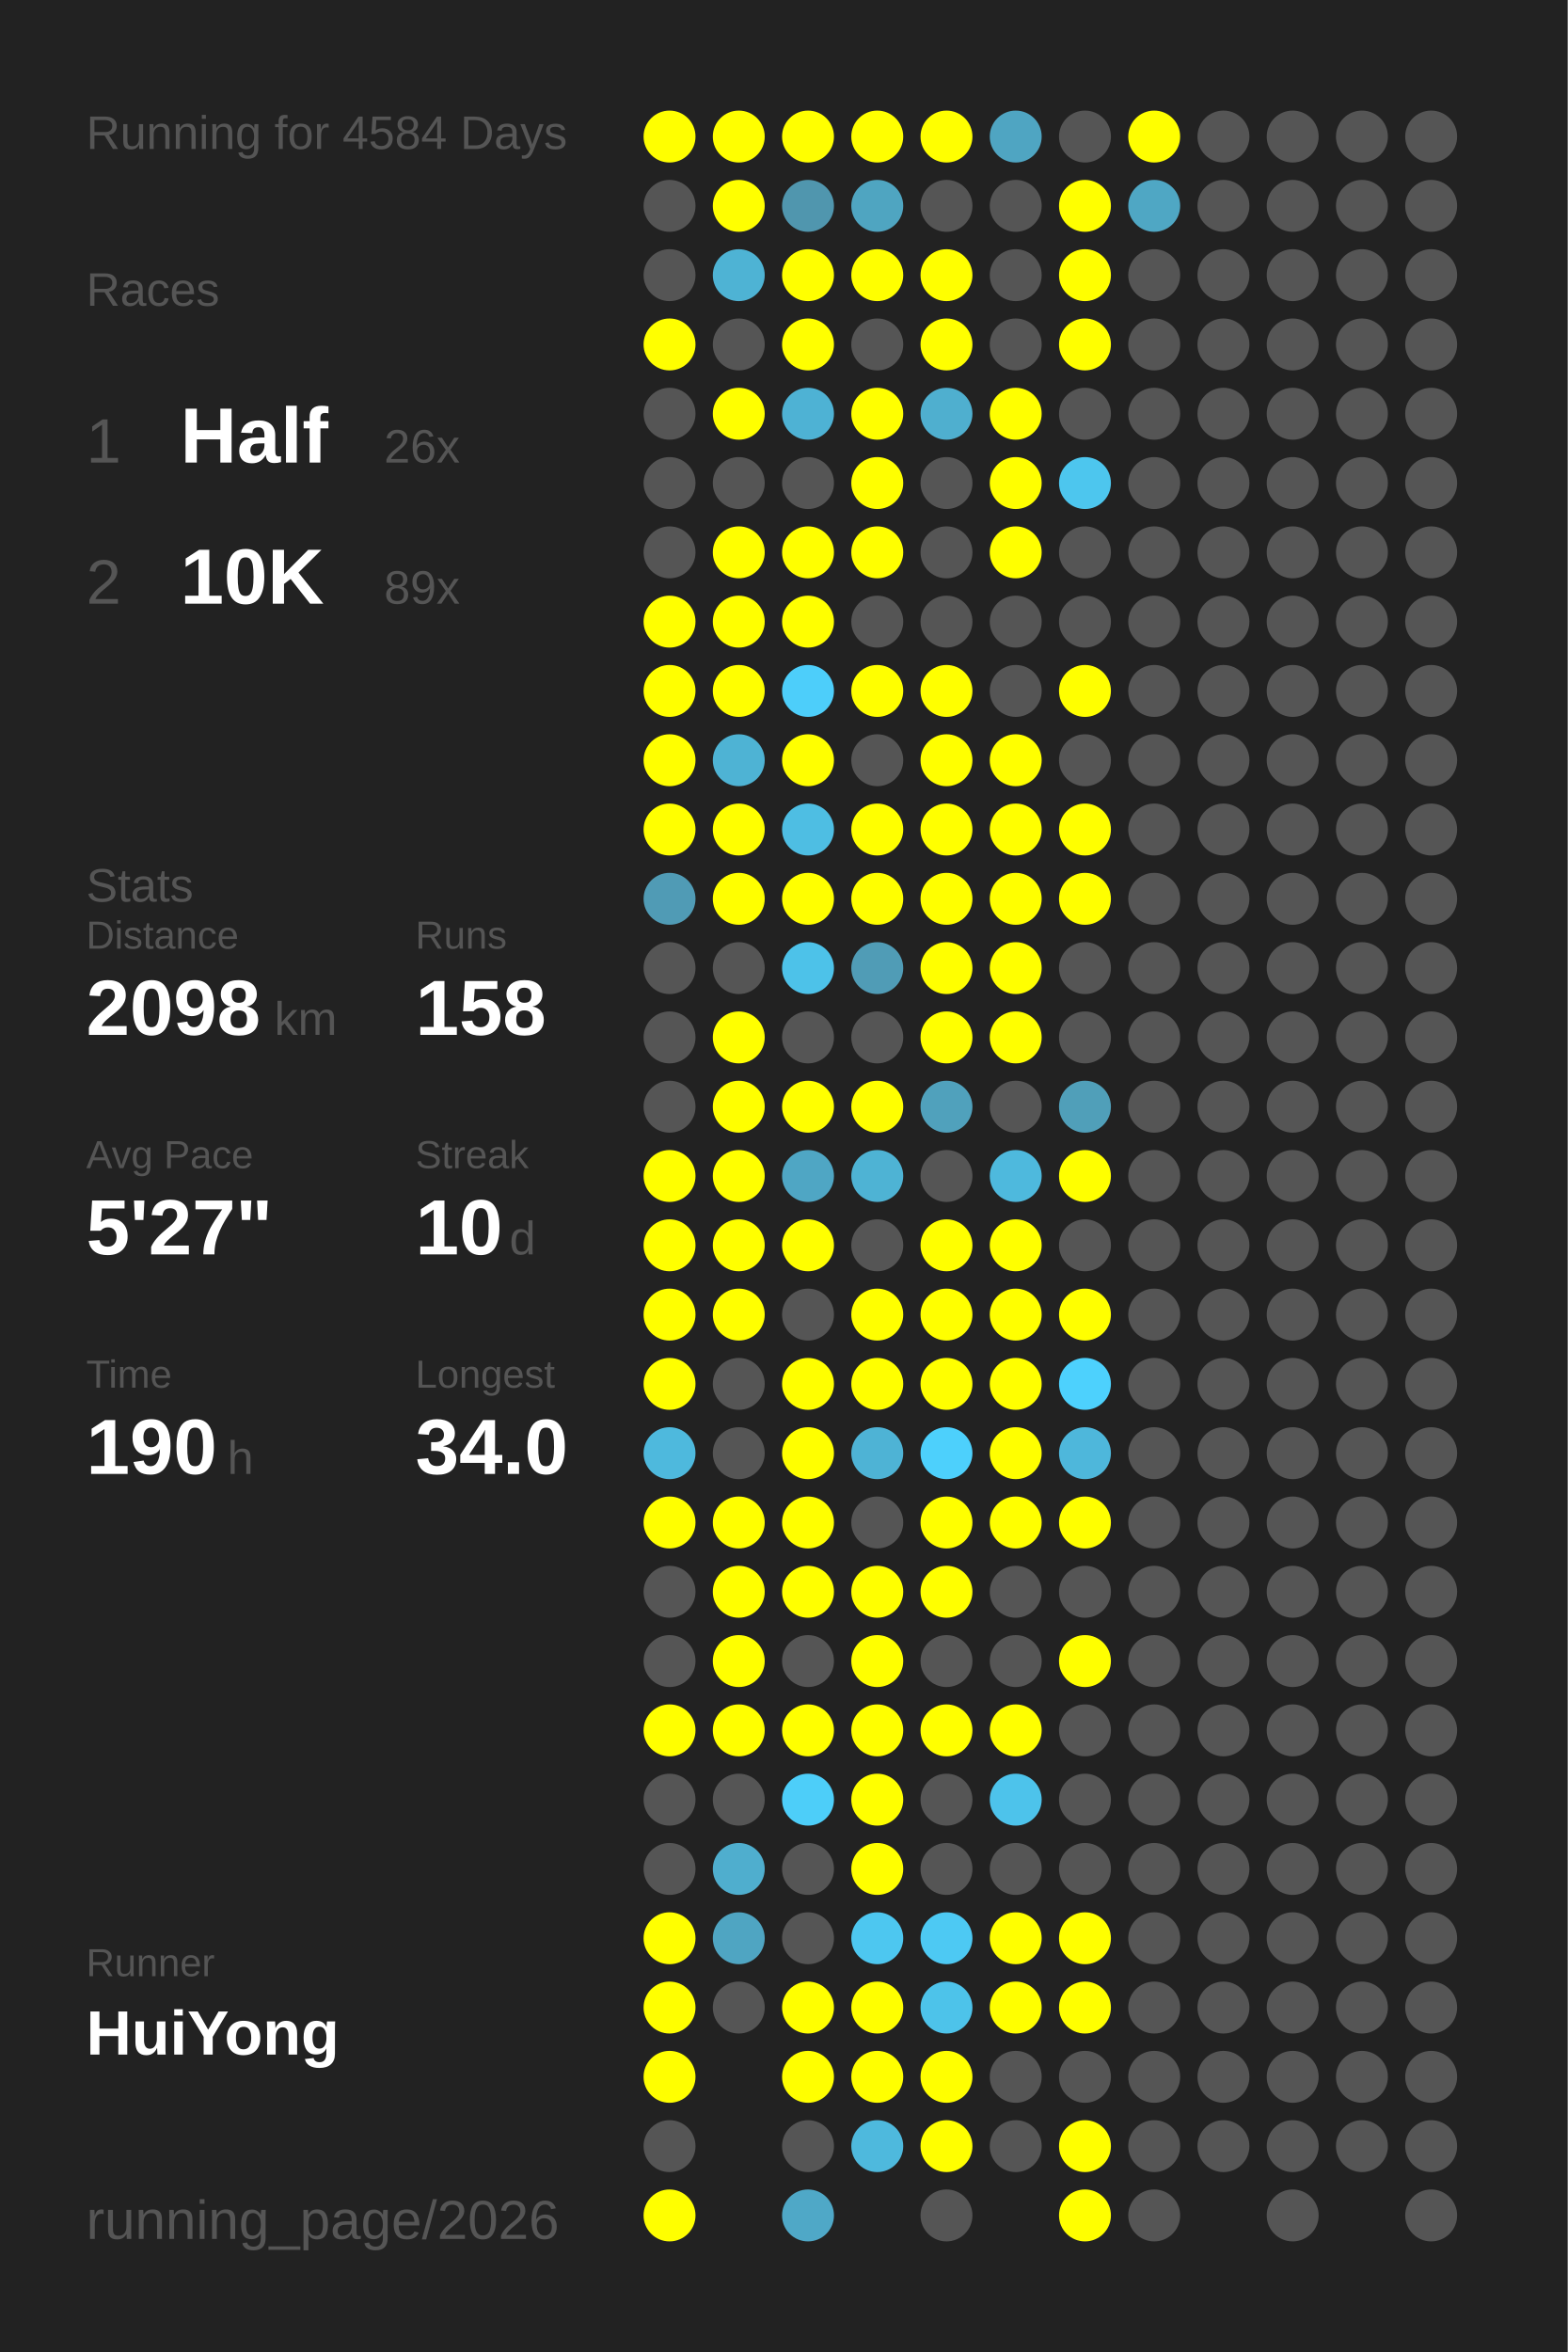
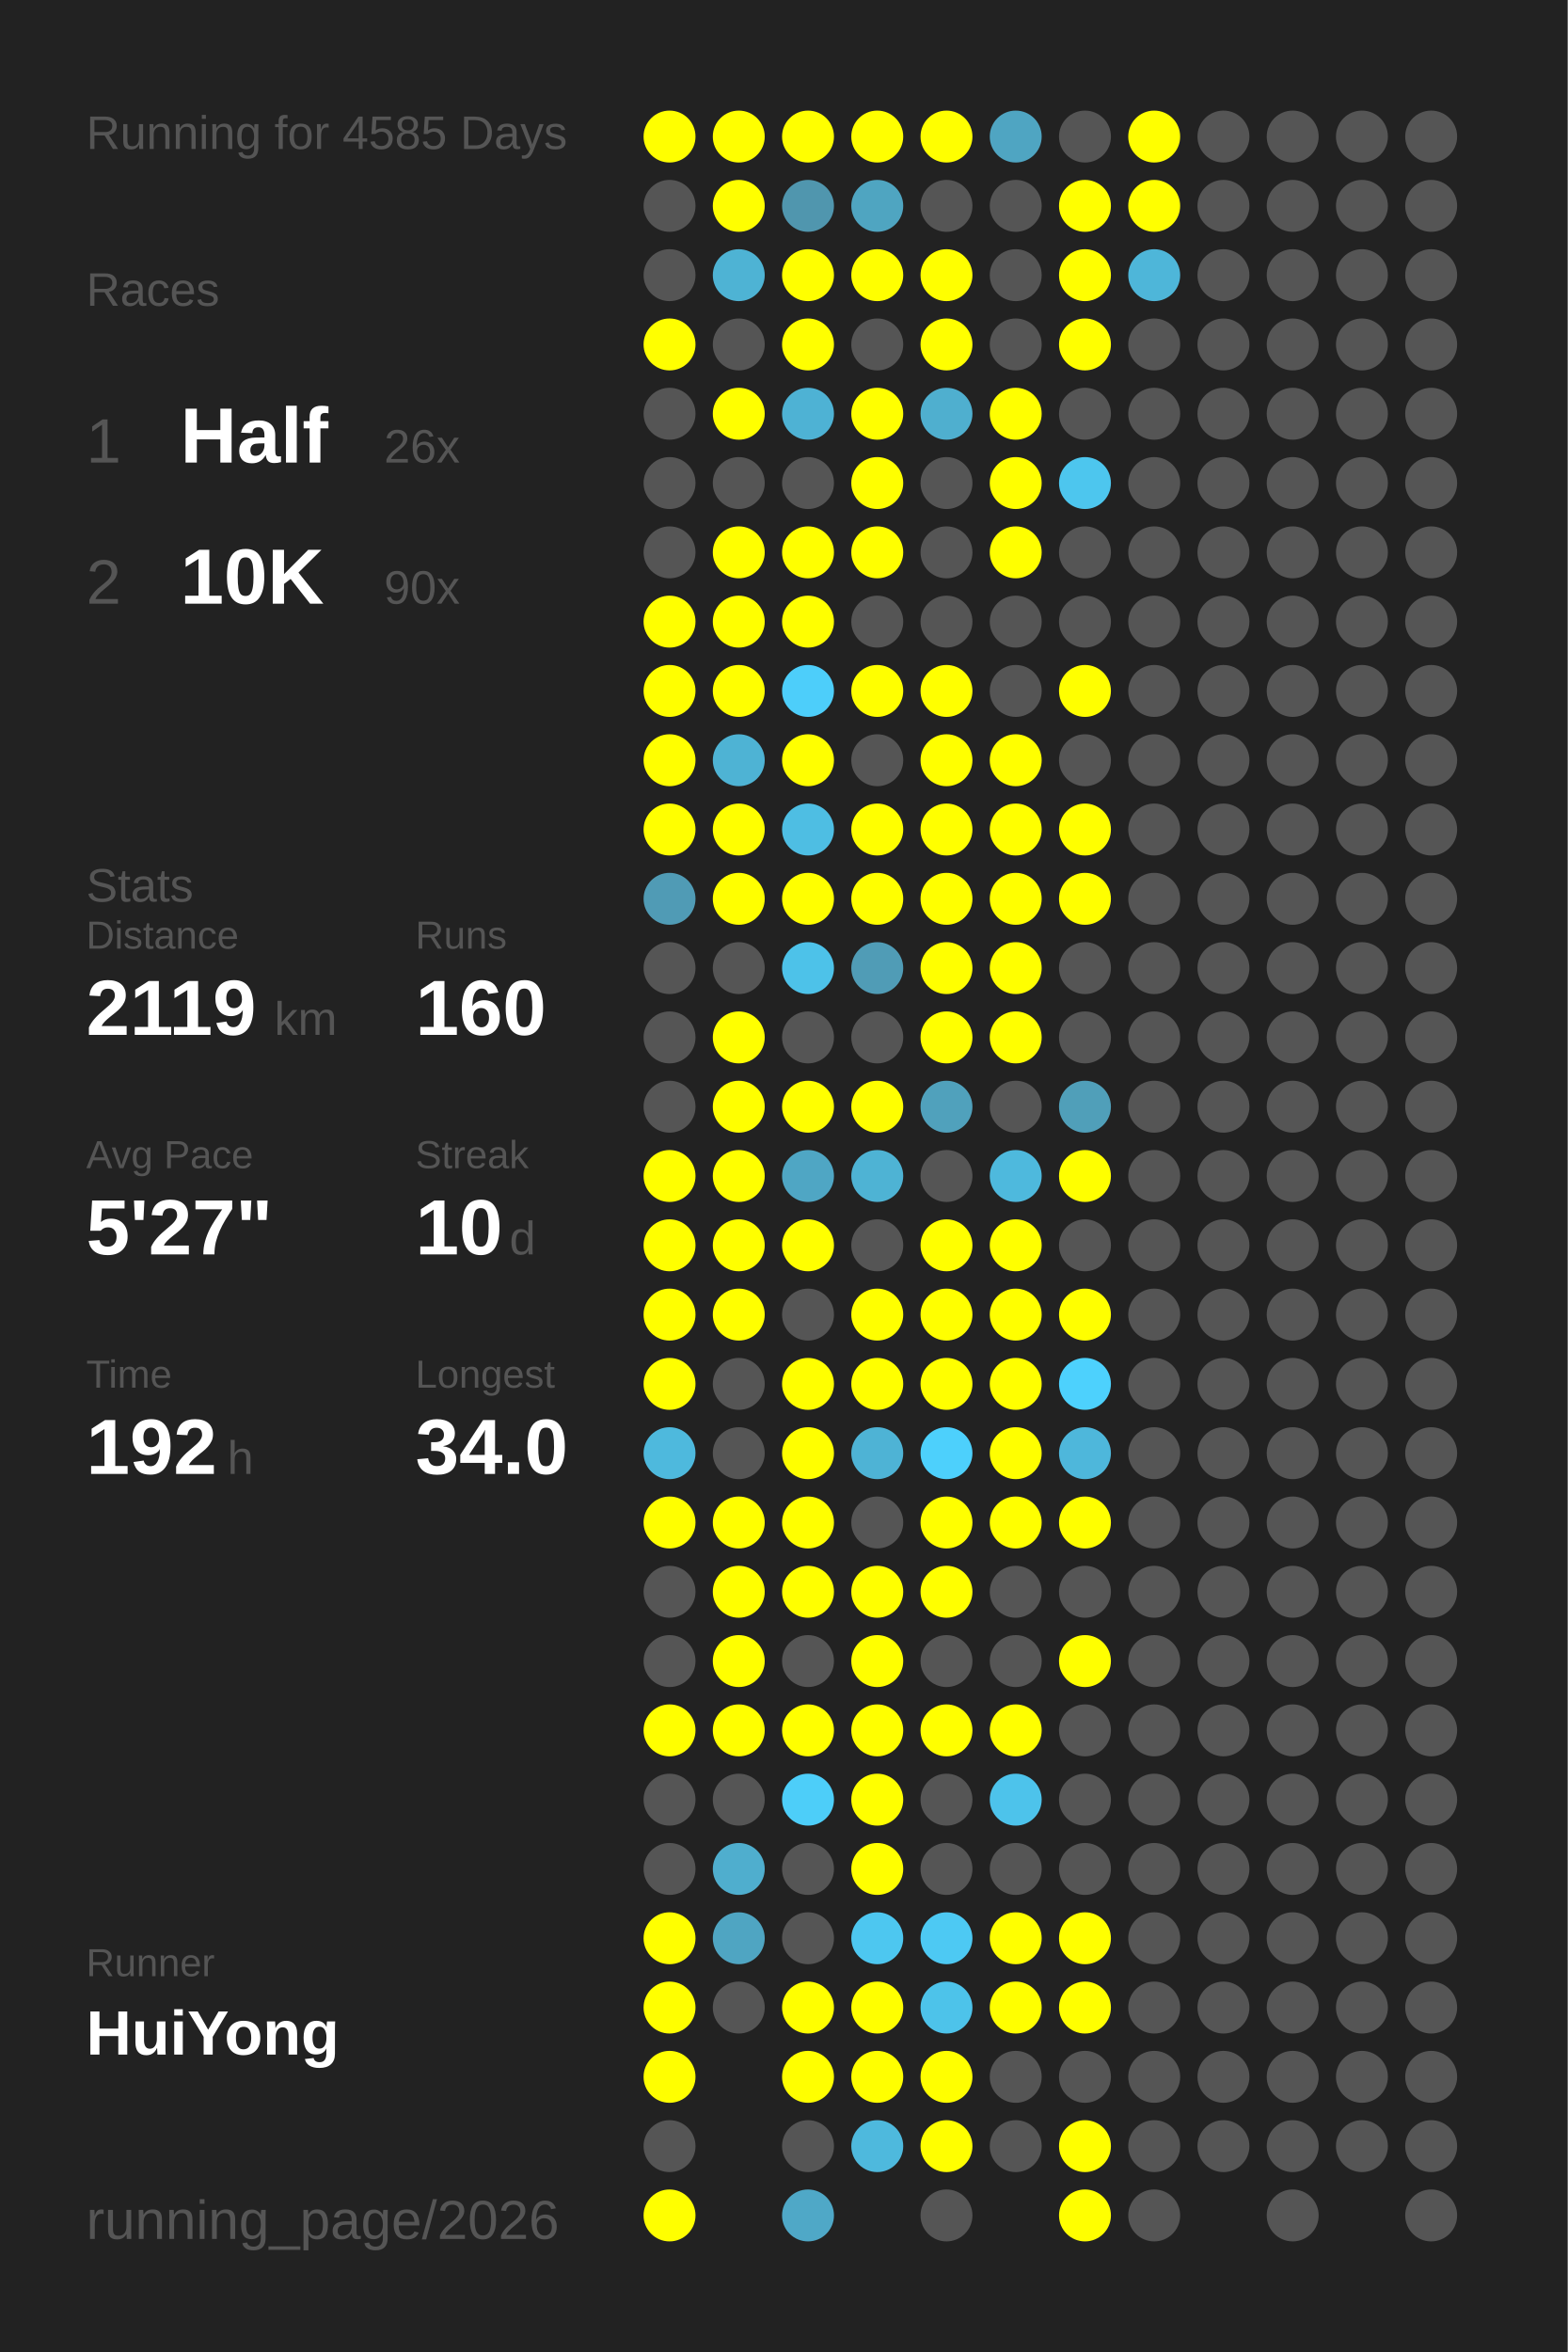
<svg xmlns="http://www.w3.org/2000/svg" baseProfile="full" height="300mm" version="1.1" viewBox="0,0,200,300" width="200mm">
  <defs />
  <rect fill="#222222" height="300" width="200" x="0" y="0" />
-   <text fill="#555555" style="font-size:6px; font-family:Arial;" x="11" y="19">Running for 4584 Days</text>
+   <text fill="#555555" style="font-size:6px; font-family:Arial;" x="11" y="19">Running for 4585 Days</text>
  <text fill="#555555" style="font-size:6px; font-family:Arial;" x="11" y="39">Races</text>
  <text fill="#555555" style="font-size:8px; font-family:Arial;" x="11" y="59">1</text>
  <text fill="#FFFFFF" style="font-size:10px; font-family:Arial; font-weight:bold;" x="23" y="59">Half</text>
  <text fill="#555555" style="font-size:6px; font-family:Arial;" x="49" y="59">26x</text>
  <text fill="#555555" style="font-size:8px; font-family:Arial;" x="11" y="77">2</text>
  <text fill="#FFFFFF" style="font-size:10px; font-family:Arial; font-weight:bold;" x="23" y="77">10K</text>
-   <text fill="#555555" style="font-size:6px; font-family:Arial;" x="49" y="77">89x</text>
+   <text fill="#555555" style="font-size:6px; font-family:Arial;" x="49" y="77">90x</text>
  <text fill="#555555" style="font-size:6px; font-family:Arial;" x="11" y="115">Stats</text>
  <text fill="#555555" style="font-size:5px; font-family:Arial;" x="11" y="121">Distance</text>
-   <text fill="#FFFFFF" style="font-size:10px; font-family:Arial; font-weight:bold;" x="11" y="132">2098</text>
+   <text fill="#FFFFFF" style="font-size:10px; font-family:Arial; font-weight:bold;" x="11" y="132">2119</text>
  <text fill="#555555" style="font-size:6px; font-family:Arial;" x="35" y="132">km</text>
  <text fill="#555555" style="font-size:5px; font-family:Arial;" x="53" y="121">Runs</text>
-   <text fill="#FFFFFF" style="font-size:10px; font-family:Arial; font-weight:bold;" x="53" y="132">158</text>
+   <text fill="#FFFFFF" style="font-size:10px; font-family:Arial; font-weight:bold;" x="53" y="132">160</text>
  <text fill="#555555" style="font-size:5px; font-family:Arial;" x="11" y="149">Avg Pace</text>
  <text fill="#FFFFFF" style="font-size:10px; font-family:Arial; font-weight:bold;" x="11" y="160">5'27"</text>
  <text fill="#555555" style="font-size:5px; font-family:Arial;" x="53" y="149">Streak</text>
  <text fill="#FFFFFF" style="font-size:10px; font-family:Arial; font-weight:bold;" x="53" y="160">10</text>
  <text fill="#555555" style="font-size:6px; font-family:Arial;" x="65" y="160">d</text>
  <text fill="#555555" style="font-size:5px; font-family:Arial;" x="11" y="177">Time</text>
-   <text fill="#FFFFFF" style="font-size:10px; font-family:Arial; font-weight:bold;" x="11" y="188">190</text>
+   <text fill="#FFFFFF" style="font-size:10px; font-family:Arial; font-weight:bold;" x="11" y="188">192</text>
  <text fill="#555555" style="font-size:6px; font-family:Arial;" x="29" y="188">h</text>
  <text fill="#555555" style="font-size:5px; font-family:Arial;" x="53" y="177">Longest</text>
  <text fill="#FFFFFF" style="font-size:10px; font-family:Arial; font-weight:bold;" x="53" y="188">34.0</text>
  <text fill="#555555" style="font-size:5px; font-family:Arial;" x="11" y="252.065">Runner</text>
  <text fill="#FFFFFF" style="font-size:8px; font-family:Arial; font-weight:bold;" x="11" y="262.065">HuiYong</text>
  <text fill="#555555" style="font-size:7px; font-family:Arial;" x="11" y="285.581">running_page/2026</text>
  <circle cx="85.417" cy="17.419" fill="#FFFF00" r="3.312" />
  <circle cx="85.417" cy="26.258" fill="#555555" r="3.312" />
  <circle cx="85.417" cy="35.097" fill="#555555" r="3.312" />
  <circle cx="85.417" cy="43.935" fill="#FFFF00" r="3.312" />
  <circle cx="85.417" cy="52.774" fill="#555555" r="3.312" />
  <circle cx="85.417" cy="61.613" fill="#555555" r="3.312" />
  <circle cx="85.417" cy="70.452" fill="#555555" r="3.312" />
  <circle cx="85.417" cy="79.29" fill="#FFFF00" r="3.312" />
  <circle cx="85.417" cy="88.129" fill="#FFFF00" r="3.312" />
  <circle cx="85.417" cy="96.968" fill="#FFFF00" r="3.312" />
  <circle cx="85.417" cy="105.806" fill="#FFFF00" r="3.312" />
  <circle cx="85.417" cy="114.645" fill="#509bb5" r="3.312" />
  <circle cx="85.417" cy="123.484" fill="#555555" r="3.312" />
  <circle cx="85.417" cy="132.323" fill="#555555" r="3.312" />
  <circle cx="85.417" cy="141.161" fill="#555555" r="3.312" />
  <circle cx="85.417" cy="150" fill="#FFFF00" r="3.312" />
  <circle cx="85.417" cy="158.839" fill="#FFFF00" r="3.312" />
  <circle cx="85.417" cy="167.677" fill="#FFFF00" r="3.312" />
  <circle cx="85.417" cy="176.516" fill="#FFFF00" r="3.312" />
  <circle cx="85.417" cy="185.355" fill="#4eb9dd" r="3.312" />
  <circle cx="85.417" cy="194.194" fill="#FFFF00" r="3.312" />
  <circle cx="85.417" cy="203.032" fill="#555555" r="3.312" />
  <circle cx="85.417" cy="211.871" fill="#555555" r="3.312" />
  <circle cx="85.417" cy="220.71" fill="#FFFF00" r="3.312" />
  <circle cx="85.417" cy="229.548" fill="#555555" r="3.312" />
  <circle cx="85.417" cy="238.387" fill="#555555" r="3.312" />
  <circle cx="85.417" cy="247.226" fill="#FFFF00" r="3.312" />
  <circle cx="85.417" cy="256.065" fill="#FFFF00" r="3.312" />
  <circle cx="85.417" cy="264.903" fill="#FFFF00" r="3.312" />
  <circle cx="85.417" cy="273.742" fill="#555555" r="3.312" />
  <circle cx="85.417" cy="282.581" fill="#FFFF00" r="3.312" />
  <circle cx="94.25" cy="17.419" fill="#FFFF00" r="3.312" />
  <circle cx="94.25" cy="26.258" fill="#FFFF00" r="3.312" />
  <circle cx="94.25" cy="35.097" fill="#4eb3d4" r="3.312" />
  <circle cx="94.25" cy="43.935" fill="#555555" r="3.312" />
  <circle cx="94.25" cy="52.774" fill="#FFFF00" r="3.312" />
  <circle cx="94.25" cy="61.613" fill="#555555" r="3.312" />
  <circle cx="94.25" cy="70.452" fill="#FFFF00" r="3.312" />
  <circle cx="94.25" cy="79.29" fill="#FFFF00" r="3.312" />
  <circle cx="94.25" cy="88.129" fill="#FFFF00" r="3.312" />
  <circle cx="94.25" cy="96.968" fill="#4eb3d4" r="3.312" />
  <circle cx="94.25" cy="105.806" fill="#FFFF00" r="3.312" />
  <circle cx="94.25" cy="114.645" fill="#FFFF00" r="3.312" />
  <circle cx="94.25" cy="123.484" fill="#555555" r="3.312" />
  <circle cx="94.25" cy="132.323" fill="#FFFF00" r="3.312" />
  <circle cx="94.25" cy="141.161" fill="#FFFF00" r="3.312" />
  <circle cx="94.25" cy="150" fill="#FFFF00" r="3.312" />
  <circle cx="94.25" cy="158.839" fill="#FFFF00" r="3.312" />
  <circle cx="94.25" cy="167.677" fill="#FFFF00" r="3.312" />
  <circle cx="94.25" cy="176.516" fill="#555555" r="3.312" />
  <circle cx="94.25" cy="185.355" fill="#555555" r="3.312" />
  <circle cx="94.25" cy="194.194" fill="#FFFF00" r="3.312" />
  <circle cx="94.25" cy="203.032" fill="#FFFF00" r="3.312" />
  <circle cx="94.25" cy="211.871" fill="#FFFF00" r="3.312" />
  <circle cx="94.25" cy="220.71" fill="#FFFF00" r="3.312" />
  <circle cx="94.25" cy="229.548" fill="#555555" r="3.312" />
  <circle cx="94.25" cy="238.387" fill="#4faece" r="3.312" />
  <circle cx="94.25" cy="247.226" fill="#4fa5c2" r="3.312" />
  <circle cx="94.25" cy="256.065" fill="#555555" r="3.312" />
  <circle cx="103.083" cy="17.419" fill="#FFFF00" r="3.312" />
  <circle cx="103.083" cy="26.258" fill="#5096ae" r="3.312" />
  <circle cx="103.083" cy="35.097" fill="#FFFF00" r="3.312" />
  <circle cx="103.083" cy="43.935" fill="#FFFF00" r="3.312" />
  <circle cx="103.083" cy="52.774" fill="#4eb2d4" r="3.312" />
  <circle cx="103.083" cy="61.613" fill="#555555" r="3.312" />
  <circle cx="103.083" cy="70.452" fill="#FFFF00" r="3.312" />
  <circle cx="103.083" cy="79.29" fill="#FFFF00" r="3.312" />
  <circle cx="103.083" cy="88.129" fill="#4dcefa" r="3.312" />
  <circle cx="103.083" cy="96.968" fill="#FFFF00" r="3.312" />
  <circle cx="103.083" cy="105.806" fill="#4ebee3" r="3.312" />
  <circle cx="103.083" cy="114.645" fill="#FFFF00" r="3.312" />
  <circle cx="103.083" cy="123.484" fill="#4dc2e9" r="3.312" />
  <circle cx="103.083" cy="132.323" fill="#555555" r="3.312" />
  <circle cx="103.083" cy="141.161" fill="#FFFF00" r="3.312" />
  <circle cx="103.083" cy="150" fill="#4fa6c4" r="3.312" />
  <circle cx="103.083" cy="158.839" fill="#FFFF00" r="3.312" />
  <circle cx="103.083" cy="167.677" fill="#555555" r="3.312" />
  <circle cx="103.083" cy="176.516" fill="#FFFF00" r="3.312" />
  <circle cx="103.083" cy="185.355" fill="#FFFF00" r="3.312" />
  <circle cx="103.083" cy="194.194" fill="#FFFF00" r="3.312" />
  <circle cx="103.083" cy="203.032" fill="#FFFF00" r="3.312" />
  <circle cx="103.083" cy="211.871" fill="#555555" r="3.312" />
  <circle cx="103.083" cy="220.71" fill="#FFFF00" r="3.312" />
  <circle cx="103.083" cy="229.548" fill="#4dcef9" r="3.312" />
  <circle cx="103.083" cy="238.387" fill="#555555" r="3.312" />
  <circle cx="103.083" cy="247.226" fill="#555555" r="3.312" />
  <circle cx="103.083" cy="256.065" fill="#FFFF00" r="3.312" />
  <circle cx="103.083" cy="264.903" fill="#FFFF00" r="3.312" />
  <circle cx="103.083" cy="273.742" fill="#555555" r="3.312" />
  <circle cx="103.083" cy="282.581" fill="#4fa8c7" r="3.312" />
  <circle cx="111.917" cy="17.419" fill="#FFFF00" r="3.312" />
  <circle cx="111.917" cy="26.258" fill="#4fa5c1" r="3.312" />
  <circle cx="111.917" cy="35.097" fill="#FFFF00" r="3.312" />
  <circle cx="111.917" cy="43.935" fill="#555555" r="3.312" />
  <circle cx="111.917" cy="52.774" fill="#FFFF00" r="3.312" />
  <circle cx="111.917" cy="61.613" fill="#FFFF00" r="3.312" />
  <circle cx="111.917" cy="70.452" fill="#FFFF00" r="3.312" />
  <circle cx="111.917" cy="79.29" fill="#555555" r="3.312" />
  <circle cx="111.917" cy="88.129" fill="#FFFF00" r="3.312" />
  <circle cx="111.917" cy="96.968" fill="#555555" r="3.312" />
  <circle cx="111.917" cy="105.806" fill="#FFFF00" r="3.312" />
  <circle cx="111.917" cy="114.645" fill="#FFFF00" r="3.312" />
  <circle cx="111.917" cy="123.484" fill="#509cb6" r="3.312" />
  <circle cx="111.917" cy="132.323" fill="#555555" r="3.312" />
  <circle cx="111.917" cy="141.161" fill="#FFFF00" r="3.312" />
  <circle cx="111.917" cy="150" fill="#4eb3d4" r="3.312" />
  <circle cx="111.917" cy="158.839" fill="#555555" r="3.312" />
  <circle cx="111.917" cy="167.677" fill="#FFFF00" r="3.312" />
  <circle cx="111.917" cy="176.516" fill="#FFFF00" r="3.312" />
  <circle cx="111.917" cy="185.355" fill="#4eb3d5" r="3.312" />
  <circle cx="111.917" cy="194.194" fill="#555555" r="3.312" />
  <circle cx="111.917" cy="203.032" fill="#FFFF00" r="3.312" />
  <circle cx="111.917" cy="211.871" fill="#FFFF00" r="3.312" />
  <circle cx="111.917" cy="220.71" fill="#FFFF00" r="3.312" />
  <circle cx="111.917" cy="229.548" fill="#FFFF00" r="3.312" />
  <circle cx="111.917" cy="238.387" fill="#FFFF00" r="3.312" />
  <circle cx="111.917" cy="247.226" fill="#4dc7f0" r="3.312" />
  <circle cx="111.917" cy="256.065" fill="#FFFF00" r="3.312" />
  <circle cx="111.917" cy="264.903" fill="#FFFF00" r="3.312" />
  <circle cx="111.917" cy="273.742" fill="#4eb9dd" r="3.312" />
  <circle cx="120.75" cy="17.419" fill="#FFFF00" r="3.312" />
  <circle cx="120.75" cy="26.258" fill="#555555" r="3.312" />
  <circle cx="120.75" cy="35.097" fill="#FFFF00" r="3.312" />
  <circle cx="120.75" cy="43.935" fill="#FFFF00" r="3.312" />
  <circle cx="120.75" cy="52.774" fill="#4fafcf" r="3.312" />
  <circle cx="120.75" cy="61.613" fill="#555555" r="3.312" />
  <circle cx="120.75" cy="70.452" fill="#555555" r="3.312" />
  <circle cx="120.75" cy="79.29" fill="#555555" r="3.312" />
  <circle cx="120.75" cy="88.129" fill="#FFFF00" r="3.312" />
  <circle cx="120.75" cy="96.968" fill="#FFFF00" r="3.312" />
  <circle cx="120.75" cy="105.806" fill="#FFFF00" r="3.312" />
  <circle cx="120.75" cy="114.645" fill="#FFFF00" r="3.312" />
  <circle cx="120.75" cy="123.484" fill="#FFFF00" r="3.312" />
  <circle cx="120.75" cy="132.323" fill="#FFFF00" r="3.312" />
  <circle cx="120.75" cy="141.161" fill="#50a1bc" r="3.312" />
  <circle cx="120.75" cy="150" fill="#555555" r="3.312" />
  <circle cx="120.75" cy="158.839" fill="#FFFF00" r="3.312" />
  <circle cx="120.75" cy="167.677" fill="#FFFF00" r="3.312" />
  <circle cx="120.75" cy="176.516" fill="#FFFF00" r="3.312" />
  <circle cx="120.75" cy="185.355" fill="#4dd0fc" r="3.312" />
  <circle cx="120.75" cy="194.194" fill="#FFFF00" r="3.312" />
  <circle cx="120.75" cy="203.032" fill="#FFFF00" r="3.312" />
  <circle cx="120.75" cy="211.871" fill="#555555" r="3.312" />
  <circle cx="120.75" cy="220.71" fill="#FFFF00" r="3.312" />
  <circle cx="120.75" cy="229.548" fill="#555555" r="3.312" />
  <circle cx="120.75" cy="238.387" fill="#555555" r="3.312" />
  <circle cx="120.75" cy="247.226" fill="#4dc9f3" r="3.312" />
  <circle cx="120.75" cy="256.065" fill="#4dc3ea" r="3.312" />
  <circle cx="120.75" cy="264.903" fill="#FFFF00" r="3.312" />
  <circle cx="120.75" cy="273.742" fill="#FFFF00" r="3.312" />
  <circle cx="120.75" cy="282.581" fill="#555555" r="3.312" />
  <circle cx="129.583" cy="17.419" fill="#4fa5c2" r="3.312" />
  <circle cx="129.583" cy="26.258" fill="#555555" r="3.312" />
  <circle cx="129.583" cy="35.097" fill="#555555" r="3.312" />
  <circle cx="129.583" cy="43.935" fill="#555555" r="3.312" />
  <circle cx="129.583" cy="52.774" fill="#FFFF00" r="3.312" />
  <circle cx="129.583" cy="61.613" fill="#FFFF00" r="3.312" />
  <circle cx="129.583" cy="70.452" fill="#FFFF00" r="3.312" />
  <circle cx="129.583" cy="79.29" fill="#555555" r="3.312" />
  <circle cx="129.583" cy="88.129" fill="#555555" r="3.312" />
  <circle cx="129.583" cy="96.968" fill="#FFFF00" r="3.312" />
  <circle cx="129.583" cy="105.806" fill="#FFFF00" r="3.312" />
  <circle cx="129.583" cy="114.645" fill="#FFFF00" r="3.312" />
  <circle cx="129.583" cy="123.484" fill="#FFFF00" r="3.312" />
  <circle cx="129.583" cy="132.323" fill="#FFFF00" r="3.312" />
  <circle cx="129.583" cy="141.161" fill="#555555" r="3.312" />
  <circle cx="129.583" cy="150" fill="#4eb9dd" r="3.312" />
  <circle cx="129.583" cy="158.839" fill="#FFFF00" r="3.312" />
  <circle cx="129.583" cy="167.677" fill="#FFFF00" r="3.312" />
  <circle cx="129.583" cy="176.516" fill="#FFFF00" r="3.312" />
  <circle cx="129.583" cy="185.355" fill="#FFFF00" r="3.312" />
  <circle cx="129.583" cy="194.194" fill="#FFFF00" r="3.312" />
  <circle cx="129.583" cy="203.032" fill="#555555" r="3.312" />
  <circle cx="129.583" cy="211.871" fill="#555555" r="3.312" />
  <circle cx="129.583" cy="220.71" fill="#FFFF00" r="3.312" />
  <circle cx="129.583" cy="229.548" fill="#4dc3eb" r="3.312" />
  <circle cx="129.583" cy="238.387" fill="#555555" r="3.312" />
  <circle cx="129.583" cy="247.226" fill="#FFFF00" r="3.312" />
  <circle cx="129.583" cy="256.065" fill="#FFFF00" r="3.312" />
  <circle cx="129.583" cy="264.903" fill="#555555" r="3.312" />
  <circle cx="129.583" cy="273.742" fill="#555555" r="3.312" />
  <circle cx="138.417" cy="17.419" fill="#555555" r="3.312" />
  <circle cx="138.417" cy="26.258" fill="#FFFF00" r="3.312" />
  <circle cx="138.417" cy="35.097" fill="#FFFF00" r="3.312" />
  <circle cx="138.417" cy="43.935" fill="#FFFF00" r="3.312" />
  <circle cx="138.417" cy="52.774" fill="#555555" r="3.312" />
  <circle cx="138.417" cy="61.613" fill="#4dc6ee" r="3.312" />
  <circle cx="138.417" cy="70.452" fill="#555555" r="3.312" />
  <circle cx="138.417" cy="79.29" fill="#555555" r="3.312" />
  <circle cx="138.417" cy="88.129" fill="#FFFF00" r="3.312" />
  <circle cx="138.417" cy="96.968" fill="#555555" r="3.312" />
  <circle cx="138.417" cy="105.806" fill="#FFFF00" r="3.312" />
  <circle cx="138.417" cy="114.645" fill="#FFFF00" r="3.312" />
  <circle cx="138.417" cy="123.484" fill="#555555" r="3.312" />
  <circle cx="138.417" cy="132.323" fill="#555555" r="3.312" />
  <circle cx="138.417" cy="141.161" fill="#509fb9" r="3.312" />
  <circle cx="138.417" cy="150" fill="#FFFF00" r="3.312" />
  <circle cx="138.417" cy="158.839" fill="#555555" r="3.312" />
  <circle cx="138.417" cy="167.677" fill="#FFFF00" r="3.312" />
  <circle cx="138.417" cy="176.516" fill="#4dd1fd" r="3.312" />
  <circle cx="138.417" cy="185.355" fill="#4eb7db" r="3.312" />
  <circle cx="138.417" cy="194.194" fill="#FFFF00" r="3.312" />
  <circle cx="138.417" cy="203.032" fill="#555555" r="3.312" />
  <circle cx="138.417" cy="211.871" fill="#FFFF00" r="3.312" />
  <circle cx="138.417" cy="220.71" fill="#555555" r="3.312" />
  <circle cx="138.417" cy="229.548" fill="#555555" r="3.312" />
  <circle cx="138.417" cy="238.387" fill="#555555" r="3.312" />
  <circle cx="138.417" cy="247.226" fill="#FFFF00" r="3.312" />
  <circle cx="138.417" cy="256.065" fill="#FFFF00" r="3.312" />
  <circle cx="138.417" cy="264.903" fill="#555555" r="3.312" />
  <circle cx="138.417" cy="273.742" fill="#FFFF00" r="3.312" />
  <circle cx="138.417" cy="282.581" fill="#FFFF00" r="3.312" />
  <circle cx="147.25" cy="17.419" fill="#FFFF00" r="3.312" />
-   <circle cx="147.25" cy="26.258" fill="#4fa7c4" r="3.312" />
-   <circle cx="147.25" cy="35.097" fill="#555555" r="3.312" />
+   <circle cx="147.25" cy="26.258" fill="#FFFF00" r="3.312" />
+   <circle cx="147.25" cy="35.097" fill="#4eb6d9" r="3.312" />
  <circle cx="147.25" cy="43.935" fill="#555555" r="3.312" />
  <circle cx="147.25" cy="52.774" fill="#555555" r="3.312" />
  <circle cx="147.25" cy="61.613" fill="#555555" r="3.312" />
  <circle cx="147.25" cy="70.452" fill="#555555" r="3.312" />
  <circle cx="147.25" cy="79.29" fill="#555555" r="3.312" />
  <circle cx="147.25" cy="88.129" fill="#555555" r="3.312" />
  <circle cx="147.25" cy="96.968" fill="#555555" r="3.312" />
  <circle cx="147.25" cy="105.806" fill="#555555" r="3.312" />
  <circle cx="147.25" cy="114.645" fill="#555555" r="3.312" />
  <circle cx="147.25" cy="123.484" fill="#555555" r="3.312" />
  <circle cx="147.25" cy="132.323" fill="#555555" r="3.312" />
  <circle cx="147.25" cy="141.161" fill="#555555" r="3.312" />
  <circle cx="147.25" cy="150" fill="#555555" r="3.312" />
  <circle cx="147.25" cy="158.839" fill="#555555" r="3.312" />
  <circle cx="147.25" cy="167.677" fill="#555555" r="3.312" />
  <circle cx="147.25" cy="176.516" fill="#555555" r="3.312" />
  <circle cx="147.25" cy="185.355" fill="#555555" r="3.312" />
  <circle cx="147.25" cy="194.194" fill="#555555" r="3.312" />
  <circle cx="147.25" cy="203.032" fill="#555555" r="3.312" />
  <circle cx="147.25" cy="211.871" fill="#555555" r="3.312" />
  <circle cx="147.25" cy="220.71" fill="#555555" r="3.312" />
  <circle cx="147.25" cy="229.548" fill="#555555" r="3.312" />
  <circle cx="147.25" cy="238.387" fill="#555555" r="3.312" />
  <circle cx="147.25" cy="247.226" fill="#555555" r="3.312" />
  <circle cx="147.25" cy="256.065" fill="#555555" r="3.312" />
  <circle cx="147.25" cy="264.903" fill="#555555" r="3.312" />
  <circle cx="147.25" cy="273.742" fill="#555555" r="3.312" />
  <circle cx="147.25" cy="282.581" fill="#555555" r="3.312" />
  <circle cx="156.083" cy="17.419" fill="#555555" r="3.312" />
  <circle cx="156.083" cy="26.258" fill="#555555" r="3.312" />
  <circle cx="156.083" cy="35.097" fill="#555555" r="3.312" />
  <circle cx="156.083" cy="43.935" fill="#555555" r="3.312" />
  <circle cx="156.083" cy="52.774" fill="#555555" r="3.312" />
  <circle cx="156.083" cy="61.613" fill="#555555" r="3.312" />
  <circle cx="156.083" cy="70.452" fill="#555555" r="3.312" />
  <circle cx="156.083" cy="79.29" fill="#555555" r="3.312" />
  <circle cx="156.083" cy="88.129" fill="#555555" r="3.312" />
  <circle cx="156.083" cy="96.968" fill="#555555" r="3.312" />
  <circle cx="156.083" cy="105.806" fill="#555555" r="3.312" />
  <circle cx="156.083" cy="114.645" fill="#555555" r="3.312" />
  <circle cx="156.083" cy="123.484" fill="#555555" r="3.312" />
  <circle cx="156.083" cy="132.323" fill="#555555" r="3.312" />
  <circle cx="156.083" cy="141.161" fill="#555555" r="3.312" />
  <circle cx="156.083" cy="150" fill="#555555" r="3.312" />
  <circle cx="156.083" cy="158.839" fill="#555555" r="3.312" />
  <circle cx="156.083" cy="167.677" fill="#555555" r="3.312" />
  <circle cx="156.083" cy="176.516" fill="#555555" r="3.312" />
  <circle cx="156.083" cy="185.355" fill="#555555" r="3.312" />
  <circle cx="156.083" cy="194.194" fill="#555555" r="3.312" />
  <circle cx="156.083" cy="203.032" fill="#555555" r="3.312" />
  <circle cx="156.083" cy="211.871" fill="#555555" r="3.312" />
  <circle cx="156.083" cy="220.71" fill="#555555" r="3.312" />
  <circle cx="156.083" cy="229.548" fill="#555555" r="3.312" />
  <circle cx="156.083" cy="238.387" fill="#555555" r="3.312" />
  <circle cx="156.083" cy="247.226" fill="#555555" r="3.312" />
  <circle cx="156.083" cy="256.065" fill="#555555" r="3.312" />
  <circle cx="156.083" cy="264.903" fill="#555555" r="3.312" />
  <circle cx="156.083" cy="273.742" fill="#555555" r="3.312" />
  <circle cx="164.917" cy="17.419" fill="#555555" r="3.312" />
  <circle cx="164.917" cy="26.258" fill="#555555" r="3.312" />
  <circle cx="164.917" cy="35.097" fill="#555555" r="3.312" />
  <circle cx="164.917" cy="43.935" fill="#555555" r="3.312" />
  <circle cx="164.917" cy="52.774" fill="#555555" r="3.312" />
  <circle cx="164.917" cy="61.613" fill="#555555" r="3.312" />
  <circle cx="164.917" cy="70.452" fill="#555555" r="3.312" />
  <circle cx="164.917" cy="79.29" fill="#555555" r="3.312" />
  <circle cx="164.917" cy="88.129" fill="#555555" r="3.312" />
  <circle cx="164.917" cy="96.968" fill="#555555" r="3.312" />
  <circle cx="164.917" cy="105.806" fill="#555555" r="3.312" />
  <circle cx="164.917" cy="114.645" fill="#555555" r="3.312" />
  <circle cx="164.917" cy="123.484" fill="#555555" r="3.312" />
  <circle cx="164.917" cy="132.323" fill="#555555" r="3.312" />
  <circle cx="164.917" cy="141.161" fill="#555555" r="3.312" />
  <circle cx="164.917" cy="150" fill="#555555" r="3.312" />
  <circle cx="164.917" cy="158.839" fill="#555555" r="3.312" />
  <circle cx="164.917" cy="167.677" fill="#555555" r="3.312" />
  <circle cx="164.917" cy="176.516" fill="#555555" r="3.312" />
  <circle cx="164.917" cy="185.355" fill="#555555" r="3.312" />
  <circle cx="164.917" cy="194.194" fill="#555555" r="3.312" />
  <circle cx="164.917" cy="203.032" fill="#555555" r="3.312" />
  <circle cx="164.917" cy="211.871" fill="#555555" r="3.312" />
  <circle cx="164.917" cy="220.71" fill="#555555" r="3.312" />
  <circle cx="164.917" cy="229.548" fill="#555555" r="3.312" />
  <circle cx="164.917" cy="238.387" fill="#555555" r="3.312" />
  <circle cx="164.917" cy="247.226" fill="#555555" r="3.312" />
  <circle cx="164.917" cy="256.065" fill="#555555" r="3.312" />
  <circle cx="164.917" cy="264.903" fill="#555555" r="3.312" />
  <circle cx="164.917" cy="273.742" fill="#555555" r="3.312" />
  <circle cx="164.917" cy="282.581" fill="#555555" r="3.312" />
  <circle cx="173.75" cy="17.419" fill="#555555" r="3.312" />
  <circle cx="173.75" cy="26.258" fill="#555555" r="3.312" />
  <circle cx="173.75" cy="35.097" fill="#555555" r="3.312" />
  <circle cx="173.75" cy="43.935" fill="#555555" r="3.312" />
  <circle cx="173.75" cy="52.774" fill="#555555" r="3.312" />
  <circle cx="173.75" cy="61.613" fill="#555555" r="3.312" />
  <circle cx="173.75" cy="70.452" fill="#555555" r="3.312" />
  <circle cx="173.75" cy="79.29" fill="#555555" r="3.312" />
  <circle cx="173.75" cy="88.129" fill="#555555" r="3.312" />
  <circle cx="173.75" cy="96.968" fill="#555555" r="3.312" />
  <circle cx="173.75" cy="105.806" fill="#555555" r="3.312" />
  <circle cx="173.75" cy="114.645" fill="#555555" r="3.312" />
  <circle cx="173.75" cy="123.484" fill="#555555" r="3.312" />
  <circle cx="173.75" cy="132.323" fill="#555555" r="3.312" />
  <circle cx="173.75" cy="141.161" fill="#555555" r="3.312" />
  <circle cx="173.75" cy="150" fill="#555555" r="3.312" />
  <circle cx="173.75" cy="158.839" fill="#555555" r="3.312" />
  <circle cx="173.75" cy="167.677" fill="#555555" r="3.312" />
  <circle cx="173.75" cy="176.516" fill="#555555" r="3.312" />
  <circle cx="173.75" cy="185.355" fill="#555555" r="3.312" />
  <circle cx="173.75" cy="194.194" fill="#555555" r="3.312" />
  <circle cx="173.75" cy="203.032" fill="#555555" r="3.312" />
  <circle cx="173.75" cy="211.871" fill="#555555" r="3.312" />
  <circle cx="173.75" cy="220.71" fill="#555555" r="3.312" />
  <circle cx="173.75" cy="229.548" fill="#555555" r="3.312" />
  <circle cx="173.75" cy="238.387" fill="#555555" r="3.312" />
  <circle cx="173.75" cy="247.226" fill="#555555" r="3.312" />
  <circle cx="173.75" cy="256.065" fill="#555555" r="3.312" />
  <circle cx="173.75" cy="264.903" fill="#555555" r="3.312" />
  <circle cx="173.75" cy="273.742" fill="#555555" r="3.312" />
  <circle cx="182.583" cy="17.419" fill="#555555" r="3.312" />
  <circle cx="182.583" cy="26.258" fill="#555555" r="3.312" />
  <circle cx="182.583" cy="35.097" fill="#555555" r="3.312" />
  <circle cx="182.583" cy="43.935" fill="#555555" r="3.312" />
  <circle cx="182.583" cy="52.774" fill="#555555" r="3.312" />
  <circle cx="182.583" cy="61.613" fill="#555555" r="3.312" />
  <circle cx="182.583" cy="70.452" fill="#555555" r="3.312" />
  <circle cx="182.583" cy="79.29" fill="#555555" r="3.312" />
  <circle cx="182.583" cy="88.129" fill="#555555" r="3.312" />
  <circle cx="182.583" cy="96.968" fill="#555555" r="3.312" />
  <circle cx="182.583" cy="105.806" fill="#555555" r="3.312" />
  <circle cx="182.583" cy="114.645" fill="#555555" r="3.312" />
  <circle cx="182.583" cy="123.484" fill="#555555" r="3.312" />
  <circle cx="182.583" cy="132.323" fill="#555555" r="3.312" />
  <circle cx="182.583" cy="141.161" fill="#555555" r="3.312" />
  <circle cx="182.583" cy="150" fill="#555555" r="3.312" />
  <circle cx="182.583" cy="158.839" fill="#555555" r="3.312" />
  <circle cx="182.583" cy="167.677" fill="#555555" r="3.312" />
  <circle cx="182.583" cy="176.516" fill="#555555" r="3.312" />
  <circle cx="182.583" cy="185.355" fill="#555555" r="3.312" />
  <circle cx="182.583" cy="194.194" fill="#555555" r="3.312" />
  <circle cx="182.583" cy="203.032" fill="#555555" r="3.312" />
  <circle cx="182.583" cy="211.871" fill="#555555" r="3.312" />
  <circle cx="182.583" cy="220.71" fill="#555555" r="3.312" />
  <circle cx="182.583" cy="229.548" fill="#555555" r="3.312" />
  <circle cx="182.583" cy="238.387" fill="#555555" r="3.312" />
  <circle cx="182.583" cy="247.226" fill="#555555" r="3.312" />
  <circle cx="182.583" cy="256.065" fill="#555555" r="3.312" />
  <circle cx="182.583" cy="264.903" fill="#555555" r="3.312" />
  <circle cx="182.583" cy="273.742" fill="#555555" r="3.312" />
  <circle cx="182.583" cy="282.581" fill="#555555" r="3.312" />
</svg>
